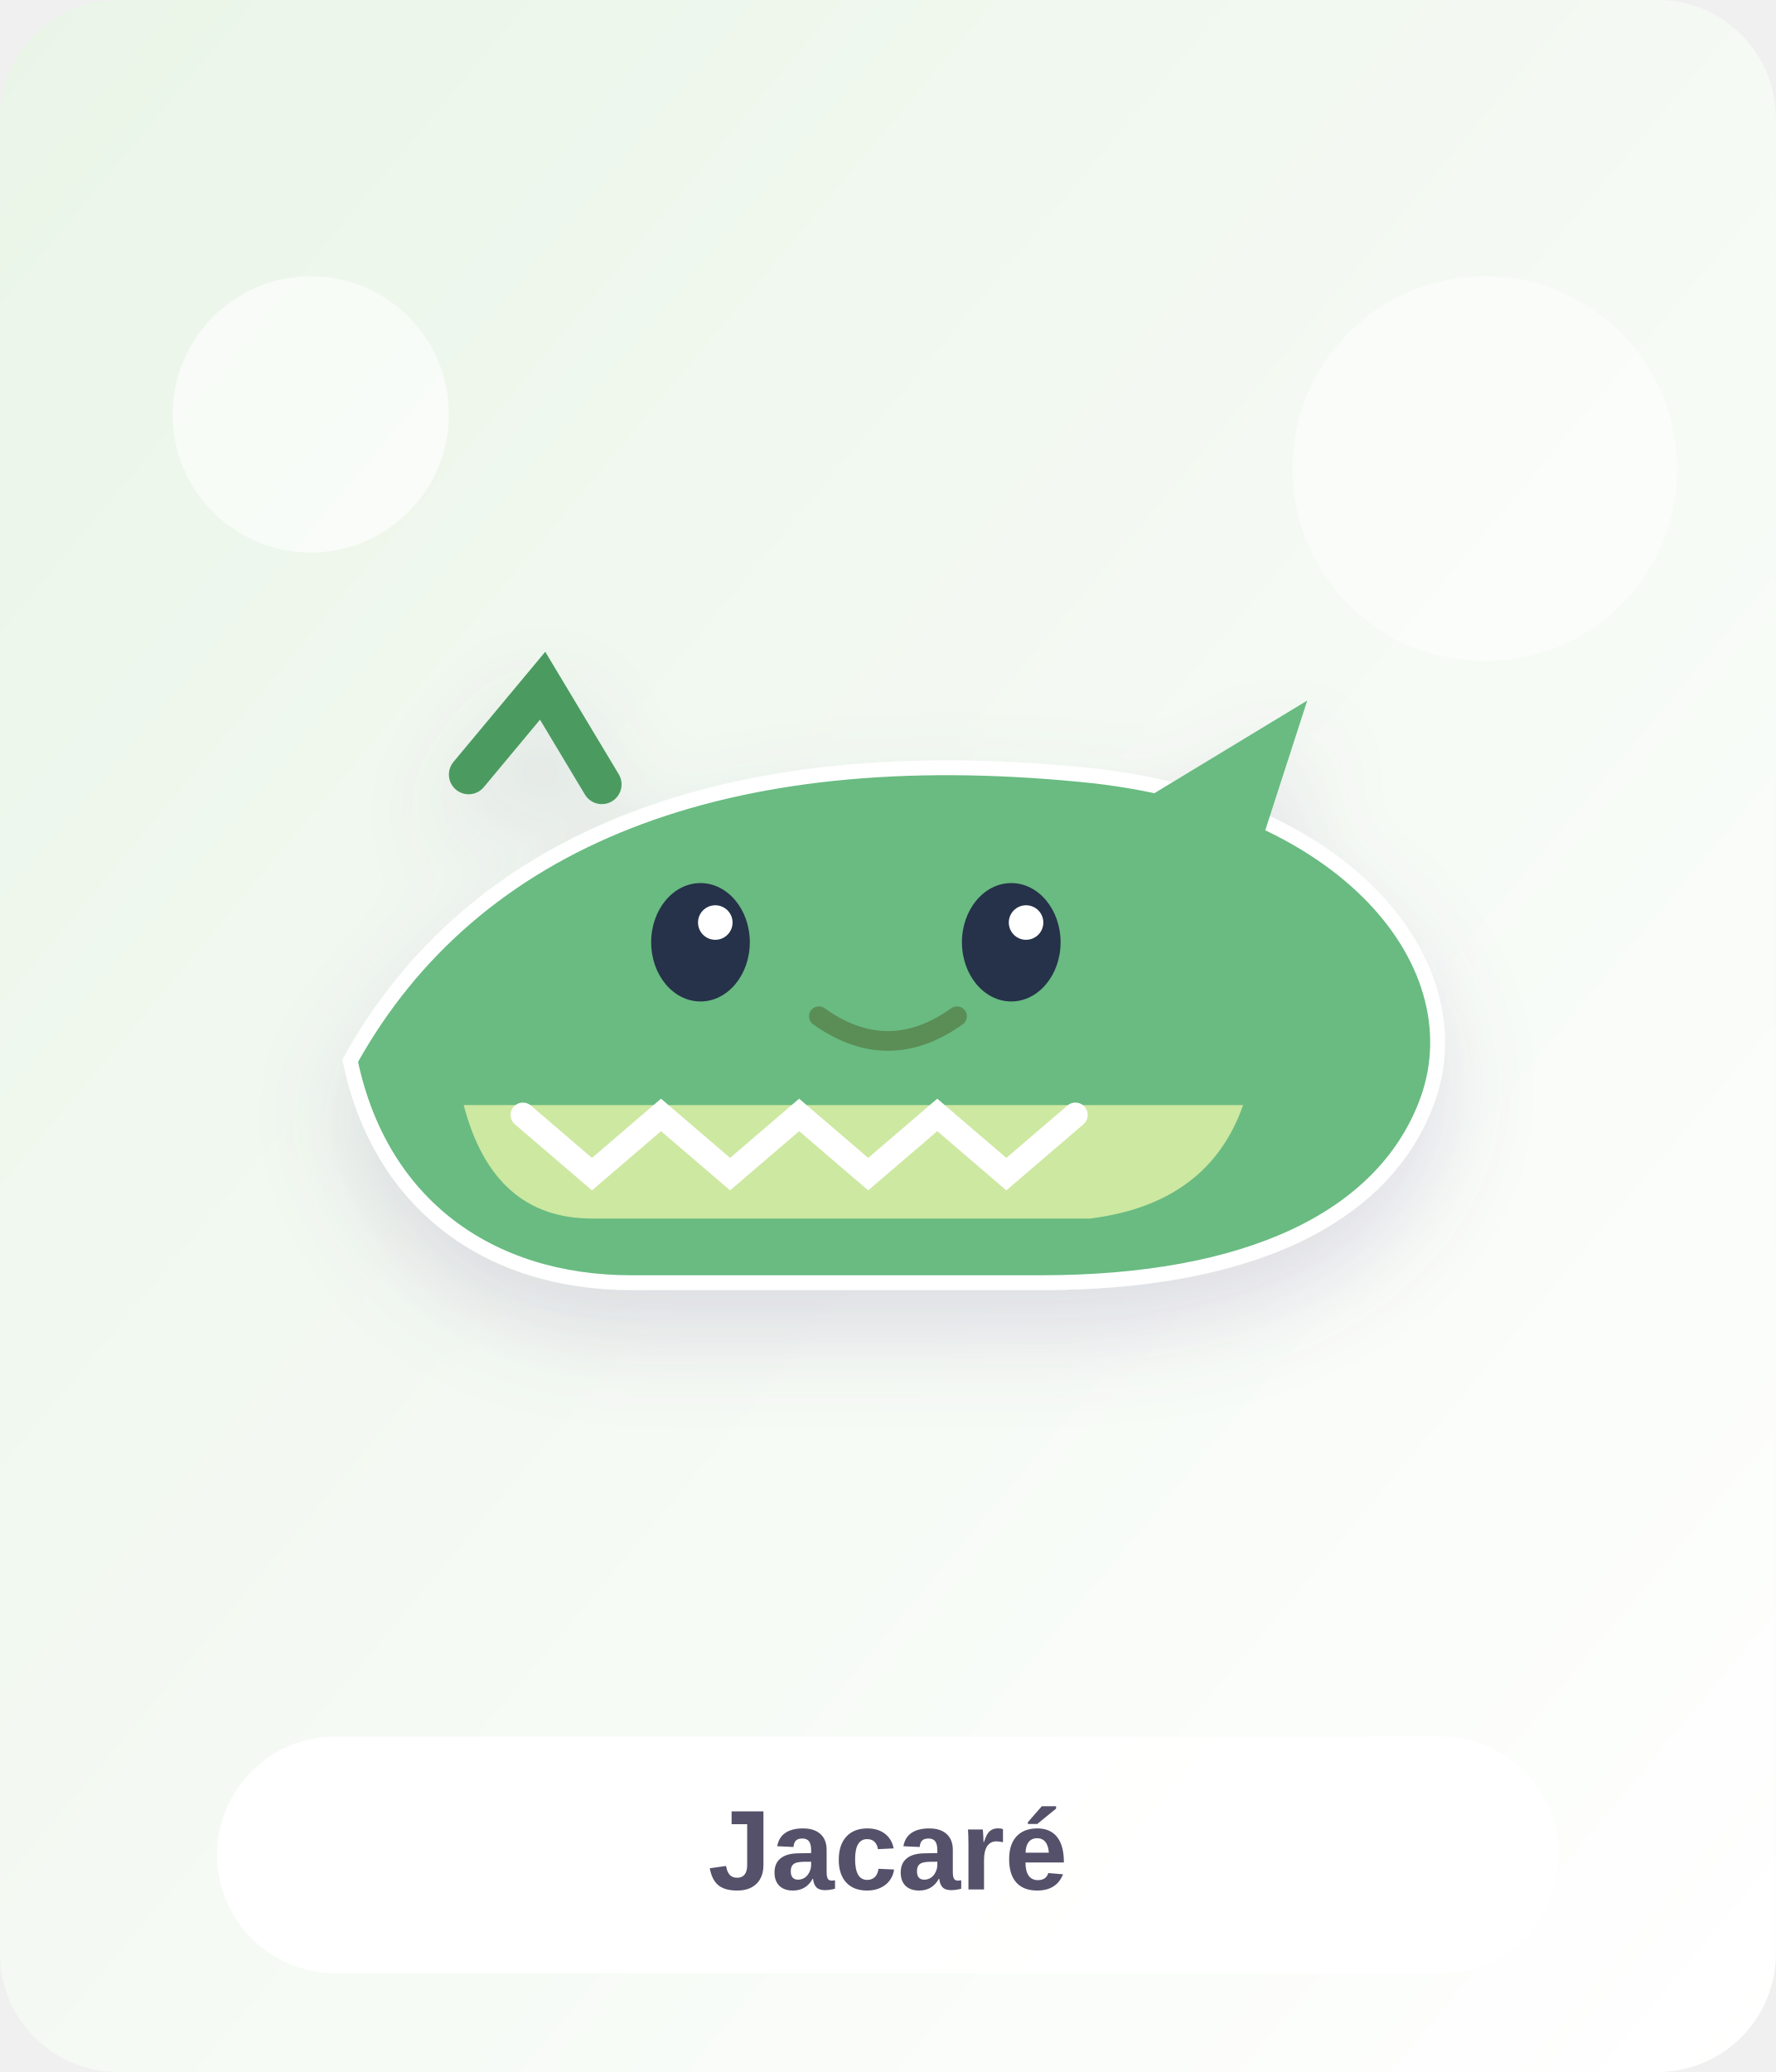
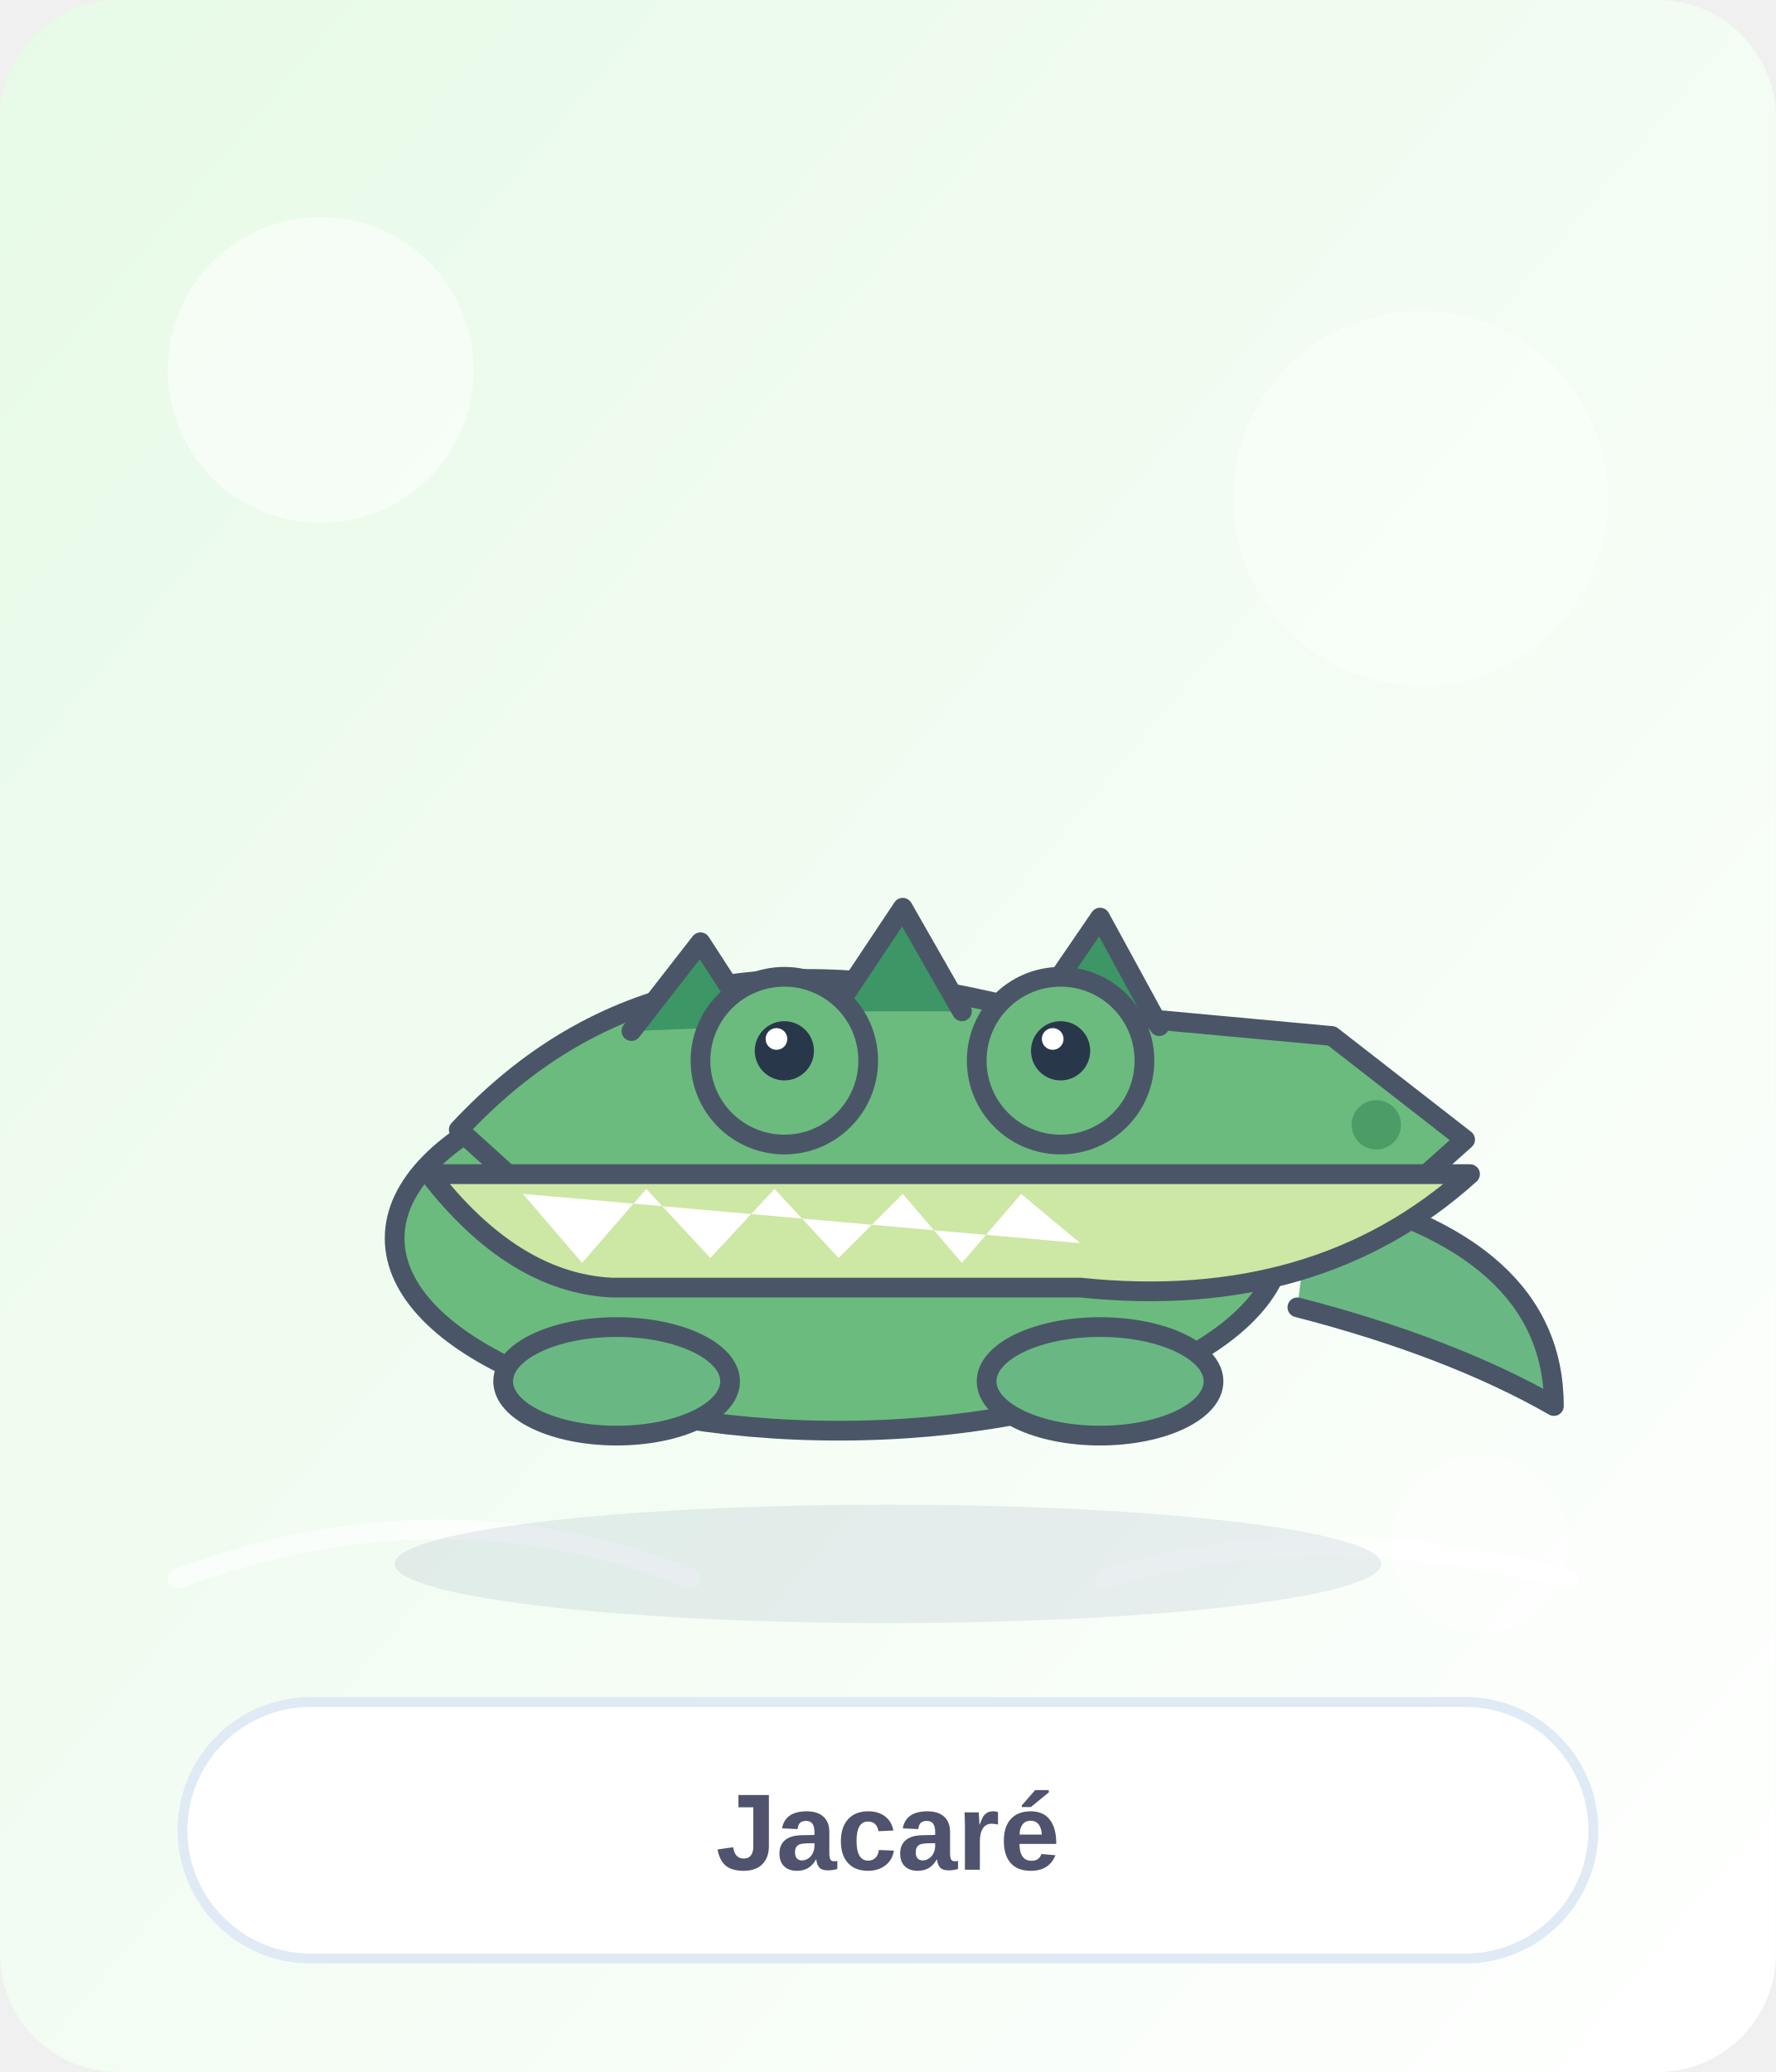
- <svg xmlns="http://www.w3.org/2000/svg" width="360" height="420" viewBox="0 0 360 420" role="img" aria-label="Ilustração de Jacaré">
+ <svg xmlns="http://www.w3.org/2000/svg" width="360" height="420" viewBox="0 0 360 420" role="img" aria-label="Ilustração infantil de Jacaré">
  <defs>
    <linearGradient id="bg" x1="0" y1="0" x2="1" y2="1">
-       <stop stop-color="#EAF5E8" />
+       <stop stop-color="#E7FAE7" />
      <stop offset="1" stop-color="#FFFFFF" />
    </linearGradient>
-     <filter id="shadow" x="-30%" y="-30%" width="160%" height="160%">
-       <feDropShadow dx="0" dy="9" stdDeviation="9" flood-color="#7D6C9C" flood-opacity=".20" />
-     </filter>
  </defs>
  <rect width="360" height="420" rx="24" fill="url(#bg)" />
-   <circle cx="63" cy="84" r="28" fill="#FFFFFF99" />
-   <circle cx="301" cy="95" r="39" fill="#FFFFFF77" />
-   <g filter="url(#shadow)">
-     <path d="M71 215 C96 170 147 150 219 157 C273 162 300 196 289 224 C280 247 253 260 211 260 H128 C99 260 77 244 71 215 Z" fill="#69BB81" stroke="#fff" stroke-width="3" />
-     <path d="M94 224 H252 Q245 244 221 247 H120 Q100 247 94 224 Z" fill="#CDE8A1" />
-     <path d="M106 226 L120 238 L134 226 L148 238 L162 226 L176 238 L190 226 L204 238 L218 226" fill="none" stroke="#fff" stroke-width="5" stroke-linecap="round" />
-     <ellipse cx="142" cy="191" rx="10" ry="12" fill="#26324A" />
-     <ellipse cx="205" cy="191" rx="10" ry="12" fill="#26324A" />
-     <circle cx="145" cy="187" r="3.5" fill="#fff" />
-     <circle cx="208" cy="187" r="3.5" fill="#fff" />
-     <path d="M232 162 L265 142 L254 176 Z" fill="#69BB81" />
-     <path d="M95 157 L110 139 L122 159" fill="none" stroke="#4C9B61" stroke-width="8" stroke-linecap="round" />
-     <path d="M166 206 Q180 216 194 206" fill="none" stroke="#5A8E57" stroke-width="4" stroke-linecap="round" />
+   <circle cx="65" cy="75" r="31" fill="#FFFFFF" opacity=".54" />
+   <circle cx="288" cy="101" r="38" fill="#FFFFFF" opacity=".35" />
+   <circle cx="300" cy="313" r="18" fill="#FFFFFF" opacity=".46" />
+   <path d="M36 320 Q90 300 140 320 M224 320 Q266 307 318 320" fill="none" stroke="#FFFFFF" stroke-opacity=".65" stroke-width="4" stroke-linecap="round" />
+   <ellipse cx="180" cy="317" rx="100" ry="12" fill="#6380A4" opacity=".13" />
+   <g>
+     <path d="M266 241 Q315 252 315 285 Q294 273 263 265" fill="#69B884" stroke="#4A5667" stroke-width="4" stroke-linejoin="round" stroke-linecap="round" />
+     <ellipse cx="170" cy="251" rx="90" ry="39" fill="#6BBB7E" stroke="#4A5667" stroke-width="4" />
+     <path d="M93 229 C121 199 156 192 205 204 L270 210 L297 231 L278 248 H114 Z" fill="#6BBB7E" stroke="#4A5667" stroke-width="4" stroke-linejoin="round" stroke-linecap="round" />
+     <path d="M87 238 L298 238 Q267 266 219 261 H124 Q104 260 87 238 Z" fill="#CDE7A4" stroke="#4A5667" stroke-width="4" stroke-linejoin="round" stroke-linecap="round" />
+     <path d="M106 242 L118 256 L131 241 L144 255 L157 241 L170 255 L183 242 L195 256 L207 242 L219 252" fill="#FFFFFF" stroke="none" stroke-width="3" stroke-linejoin="round" stroke-linecap="round" />
+     <path d="M128 209 L142 191 L153 208 M169 205 L183 184 L195 205 M210 205 L223 186 L235 208" fill="#3D9665" stroke="#4A5667" stroke-width="4" stroke-linejoin="round" stroke-linecap="round" />
+     <circle cx="159" cy="215" r="17" fill="#6BBB7E" stroke="#4A5667" stroke-width="4" />
+     <circle cx="215" cy="215" r="17" fill="#6BBB7E" stroke="#4A5667" stroke-width="4" />
+     <ellipse cx="159" cy="213" rx="6" ry="6" fill="#28374A" stroke="none" stroke-width="0" />
+     <circle cx="157.4" cy="210.6" r="2.2" fill="#fff" stroke="none" stroke-width="0" />
+     <ellipse cx="215" cy="213" rx="6" ry="6" fill="#28374A" stroke="none" stroke-width="0" />
+     <circle cx="213.4" cy="210.6" r="2.2" fill="#fff" stroke="none" stroke-width="0" />
+     <ellipse cx="125" cy="280" rx="23" ry="11" fill="#69B884" stroke="#4A5667" stroke-width="4" />
+     <ellipse cx="223" cy="280" rx="23" ry="11" fill="#69B884" stroke="#4A5667" stroke-width="4" />
+     <circle cx="279" cy="228" r="5" fill="#4C9C67" stroke="none" stroke-width="0" />
  </g>
-   <rect x="44" y="352" width="272" height="48" rx="24" fill="#FFFFFFE9" />
-   <text x="180" y="383" font-family="Verdana,Arial,sans-serif" font-weight="bold" font-size="23" text-anchor="middle" fill="#55516B">Jacaré</text>
+   <rect x="37" y="345" width="286" height="52" rx="26" fill="#FFFFFF" fill-opacity=".96" stroke="#DFEAF4" stroke-width="2" />
+   <text x="180" y="379" font-family="Verdana, Arial, sans-serif" font-weight="bold" font-size="22" text-anchor="middle" fill="#4F536D">Jacaré</text>
</svg>
